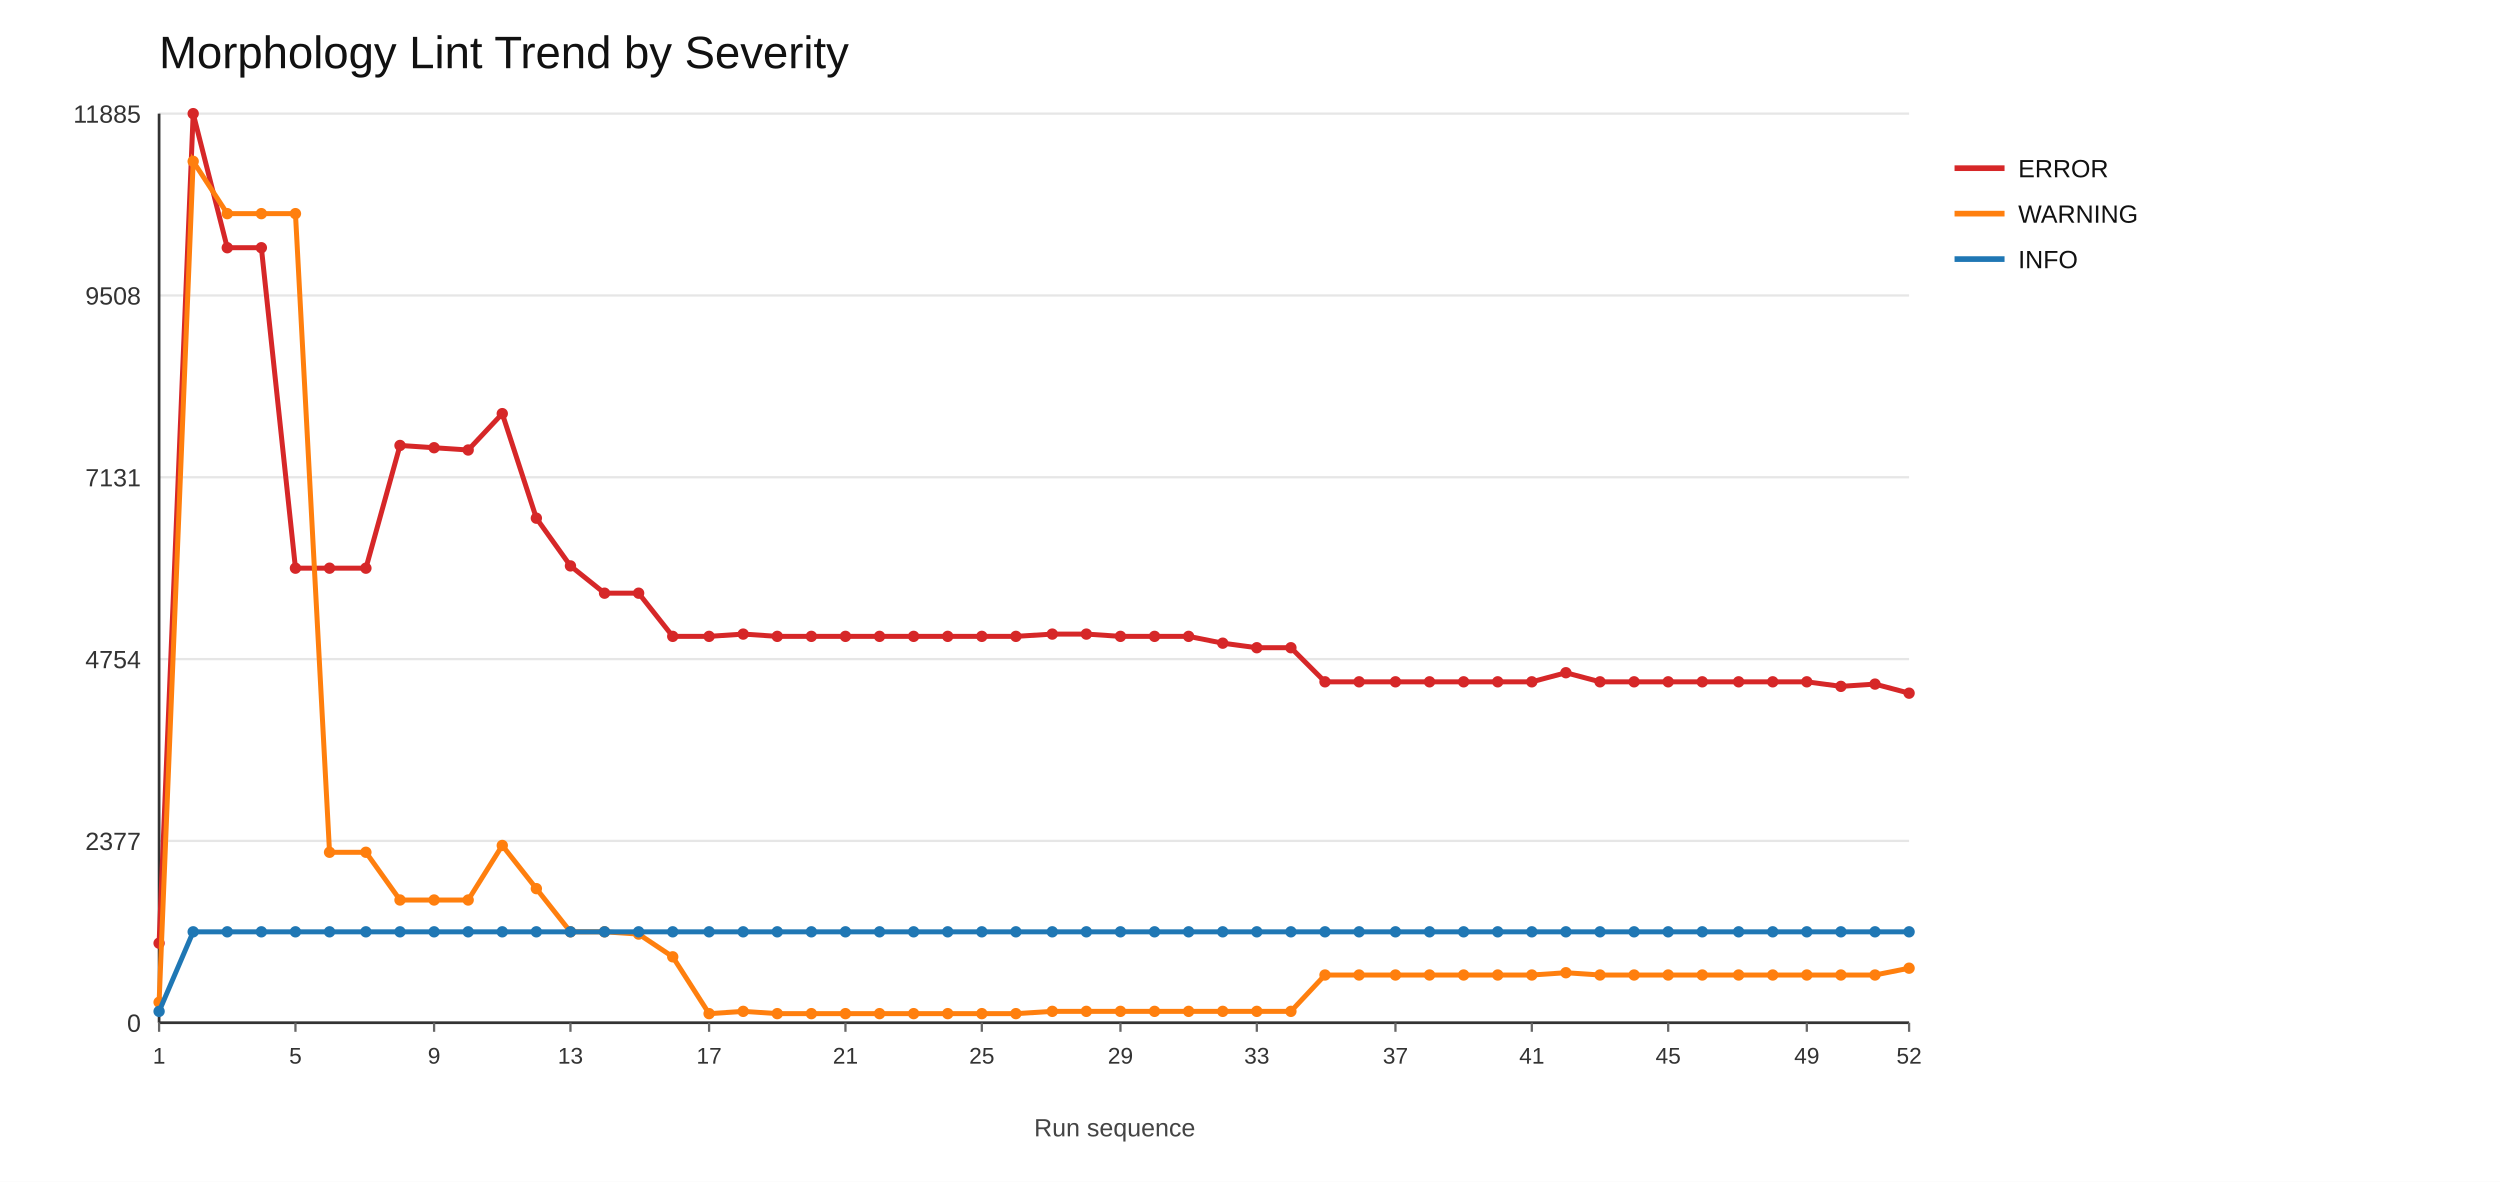
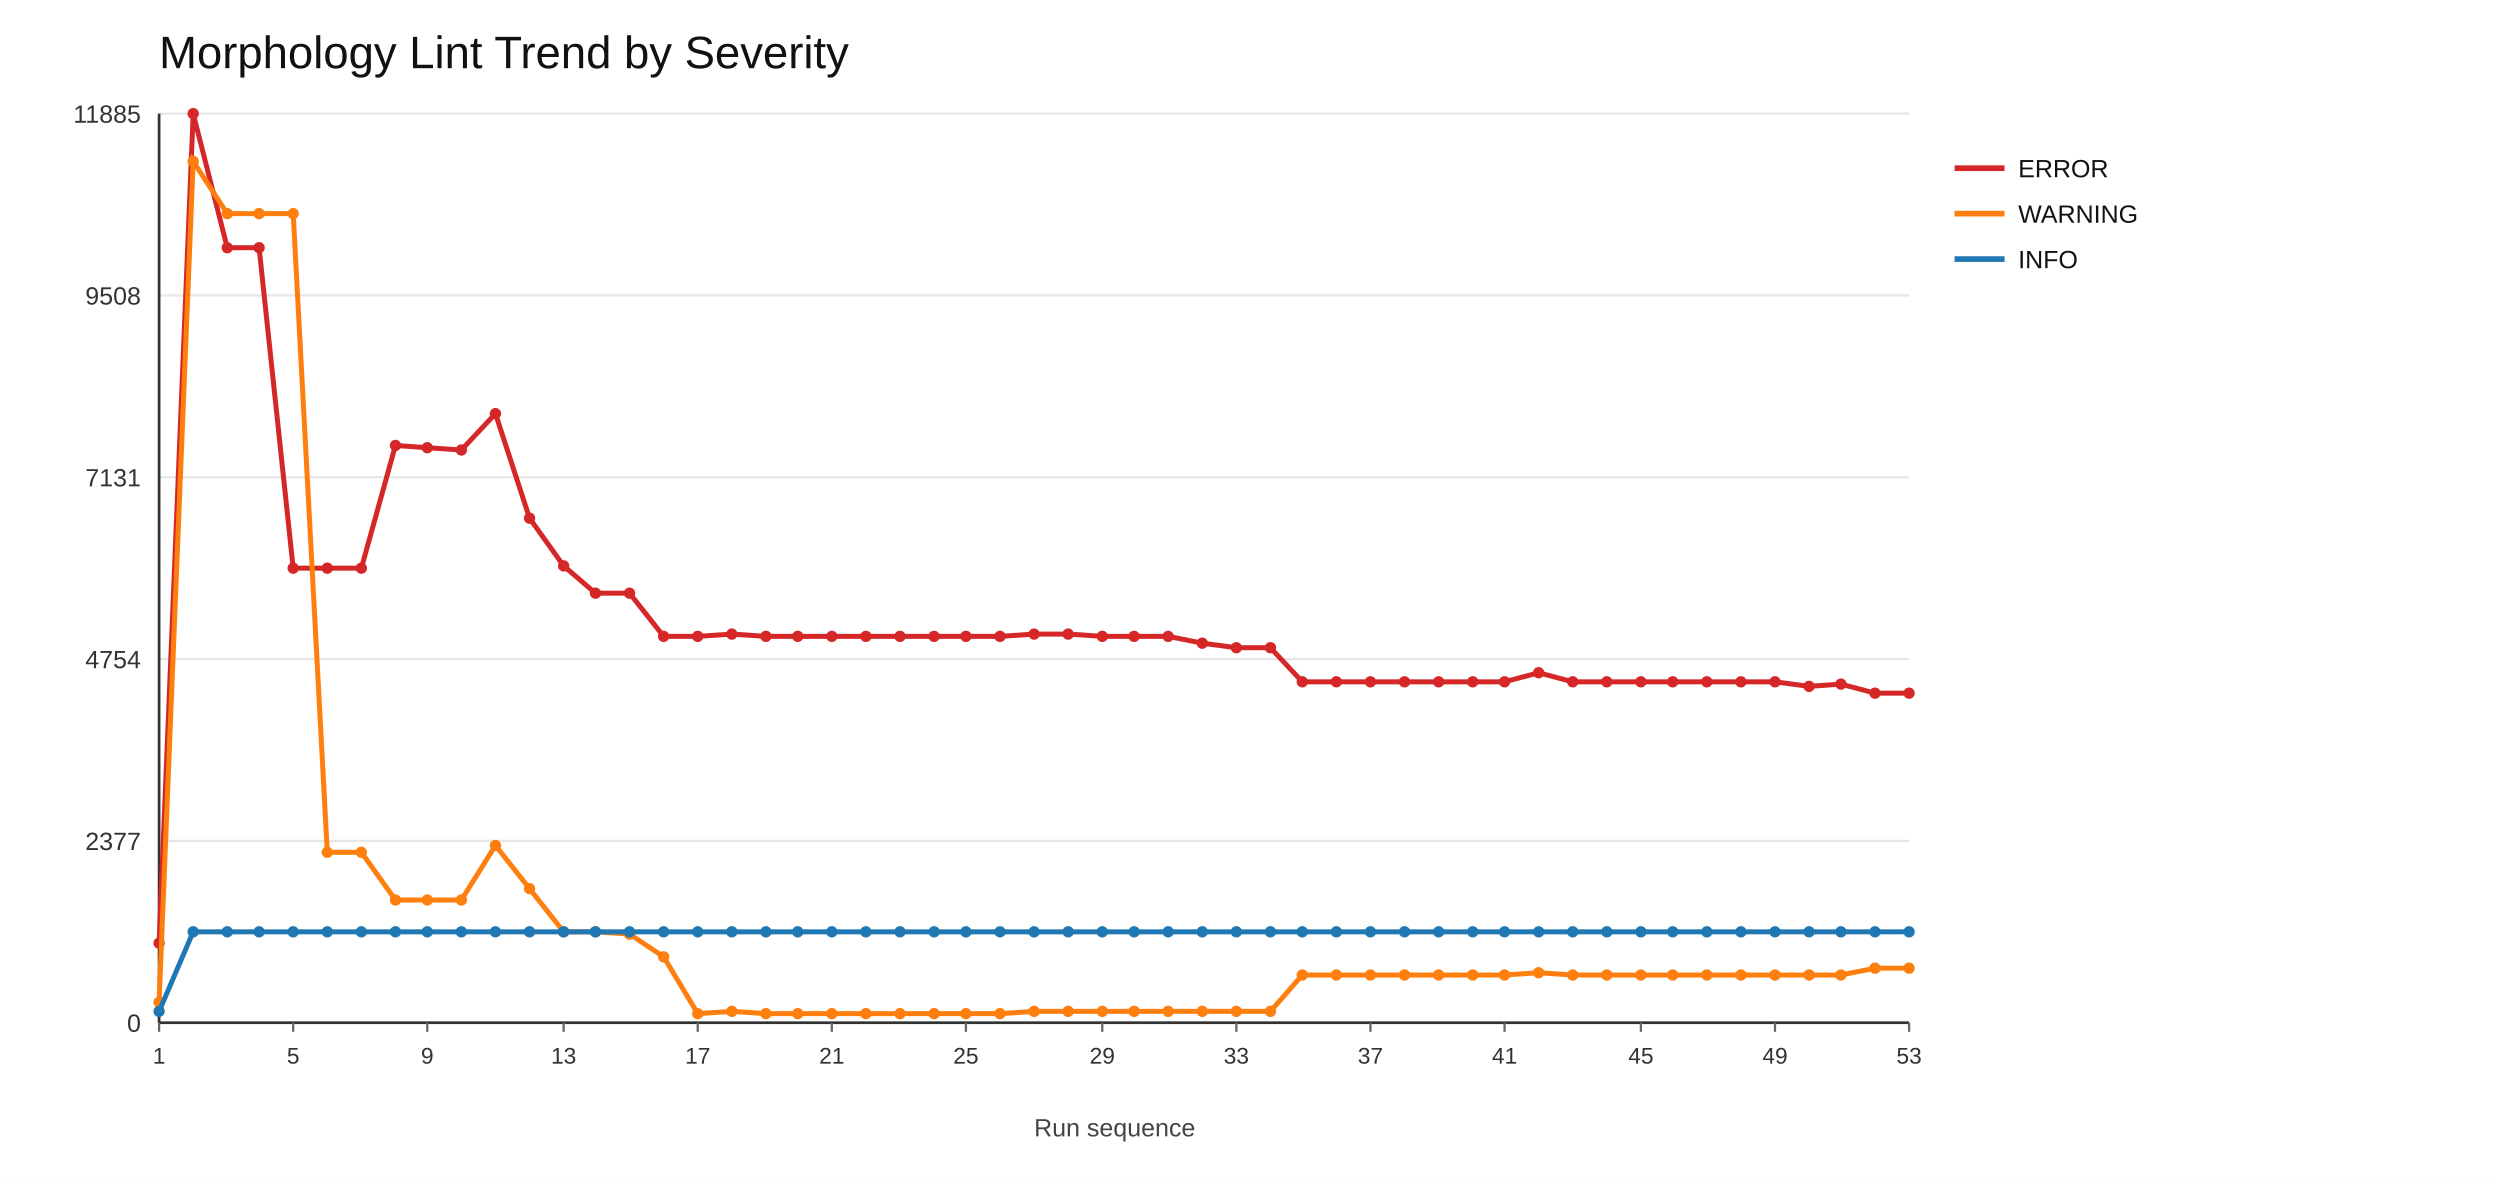
<svg xmlns="http://www.w3.org/2000/svg" width="1100" height="520">
  <rect x="0" y="0" width="1100" height="520" fill="#ffffff" />
  <text x="70" y="30" font-size="20" font-family="Arial" fill="#111">Morphology Lint Trend by Severity</text>
  <line x1="70" y1="450" x2="840" y2="450" stroke="#e6e6e6" stroke-width="1" />
  <text x="62" y="454" font-size="11" font-family="Arial" fill="#333" text-anchor="end">0</text>
  <line x1="70" y1="370" x2="840" y2="370" stroke="#e6e6e6" stroke-width="1" />
  <text x="62" y="374" font-size="11" font-family="Arial" fill="#333" text-anchor="end">2377</text>
  <line x1="70" y1="290" x2="840" y2="290" stroke="#e6e6e6" stroke-width="1" />
  <text x="62" y="294" font-size="11" font-family="Arial" fill="#333" text-anchor="end">4754</text>
  <line x1="70" y1="210" x2="840" y2="210" stroke="#e6e6e6" stroke-width="1" />
  <text x="62" y="214" font-size="11" font-family="Arial" fill="#333" text-anchor="end">7131</text>
  <line x1="70" y1="130" x2="840" y2="130" stroke="#e6e6e6" stroke-width="1" />
  <text x="62" y="134" font-size="11" font-family="Arial" fill="#333" text-anchor="end">9508</text>
  <line x1="70" y1="50" x2="840" y2="50" stroke="#e6e6e6" stroke-width="1" />
  <text x="62" y="54" font-size="11" font-family="Arial" fill="#333" text-anchor="end">11885</text>
  <line x1="70" y1="450" x2="840" y2="450" stroke="#333" stroke-width="1.2" />
  <line x1="70" y1="50" x2="70" y2="450" stroke="#333" stroke-width="1.2" />
  <line x1="70" y1="450" x2="70" y2="454" stroke="#666" stroke-width="1" />
  <text x="70" y="468" font-size="10" font-family="Arial" fill="#333" text-anchor="middle">1</text>
-   <line x1="130" y1="450" x2="130" y2="454" stroke="#666" stroke-width="1" />
-   <text x="130" y="468" font-size="10" font-family="Arial" fill="#333" text-anchor="middle">5</text>
-   <line x1="191" y1="450" x2="191" y2="454" stroke="#666" stroke-width="1" />
-   <text x="191" y="468" font-size="10" font-family="Arial" fill="#333" text-anchor="middle">9</text>
-   <line x1="251" y1="450" x2="251" y2="454" stroke="#666" stroke-width="1" />
-   <text x="251" y="468" font-size="10" font-family="Arial" fill="#333" text-anchor="middle">13</text>
-   <line x1="312" y1="450" x2="312" y2="454" stroke="#666" stroke-width="1" />
-   <text x="312" y="468" font-size="10" font-family="Arial" fill="#333" text-anchor="middle">17</text>
-   <line x1="372" y1="450" x2="372" y2="454" stroke="#666" stroke-width="1" />
-   <text x="372" y="468" font-size="10" font-family="Arial" fill="#333" text-anchor="middle">21</text>
-   <line x1="432" y1="450" x2="432" y2="454" stroke="#666" stroke-width="1" />
-   <text x="432" y="468" font-size="10" font-family="Arial" fill="#333" text-anchor="middle">25</text>
-   <line x1="493" y1="450" x2="493" y2="454" stroke="#666" stroke-width="1" />
-   <text x="493" y="468" font-size="10" font-family="Arial" fill="#333" text-anchor="middle">29</text>
-   <line x1="553" y1="450" x2="553" y2="454" stroke="#666" stroke-width="1" />
-   <text x="553" y="468" font-size="10" font-family="Arial" fill="#333" text-anchor="middle">33</text>
-   <line x1="614" y1="450" x2="614" y2="454" stroke="#666" stroke-width="1" />
-   <text x="614" y="468" font-size="10" font-family="Arial" fill="#333" text-anchor="middle">37</text>
-   <line x1="674" y1="450" x2="674" y2="454" stroke="#666" stroke-width="1" />
-   <text x="674" y="468" font-size="10" font-family="Arial" fill="#333" text-anchor="middle">41</text>
-   <line x1="734" y1="450" x2="734" y2="454" stroke="#666" stroke-width="1" />
-   <text x="734" y="468" font-size="10" font-family="Arial" fill="#333" text-anchor="middle">45</text>
-   <line x1="795" y1="450" x2="795" y2="454" stroke="#666" stroke-width="1" />
-   <text x="795" y="468" font-size="10" font-family="Arial" fill="#333" text-anchor="middle">49</text>
+   <line x1="129" y1="450" x2="129" y2="454" stroke="#666" stroke-width="1" />
+   <text x="129" y="468" font-size="10" font-family="Arial" fill="#333" text-anchor="middle">5</text>
+   <line x1="188" y1="450" x2="188" y2="454" stroke="#666" stroke-width="1" />
+   <text x="188" y="468" font-size="10" font-family="Arial" fill="#333" text-anchor="middle">9</text>
+   <line x1="248" y1="450" x2="248" y2="454" stroke="#666" stroke-width="1" />
+   <text x="248" y="468" font-size="10" font-family="Arial" fill="#333" text-anchor="middle">13</text>
+   <line x1="307" y1="450" x2="307" y2="454" stroke="#666" stroke-width="1" />
+   <text x="307" y="468" font-size="10" font-family="Arial" fill="#333" text-anchor="middle">17</text>
+   <line x1="366" y1="450" x2="366" y2="454" stroke="#666" stroke-width="1" />
+   <text x="366" y="468" font-size="10" font-family="Arial" fill="#333" text-anchor="middle">21</text>
+   <line x1="425" y1="450" x2="425" y2="454" stroke="#666" stroke-width="1" />
+   <text x="425" y="468" font-size="10" font-family="Arial" fill="#333" text-anchor="middle">25</text>
+   <line x1="485" y1="450" x2="485" y2="454" stroke="#666" stroke-width="1" />
+   <text x="485" y="468" font-size="10" font-family="Arial" fill="#333" text-anchor="middle">29</text>
+   <line x1="544" y1="450" x2="544" y2="454" stroke="#666" stroke-width="1" />
+   <text x="544" y="468" font-size="10" font-family="Arial" fill="#333" text-anchor="middle">33</text>
+   <line x1="603" y1="450" x2="603" y2="454" stroke="#666" stroke-width="1" />
+   <text x="603" y="468" font-size="10" font-family="Arial" fill="#333" text-anchor="middle">37</text>
+   <line x1="662" y1="450" x2="662" y2="454" stroke="#666" stroke-width="1" />
+   <text x="662" y="468" font-size="10" font-family="Arial" fill="#333" text-anchor="middle">41</text>
+   <line x1="722" y1="450" x2="722" y2="454" stroke="#666" stroke-width="1" />
+   <text x="722" y="468" font-size="10" font-family="Arial" fill="#333" text-anchor="middle">45</text>
+   <line x1="781" y1="450" x2="781" y2="454" stroke="#666" stroke-width="1" />
+   <text x="781" y="468" font-size="10" font-family="Arial" fill="#333" text-anchor="middle">49</text>
  <line x1="840" y1="450" x2="840" y2="454" stroke="#666" stroke-width="1" />
-   <text x="840" y="468" font-size="10" font-family="Arial" fill="#333" text-anchor="middle">52</text>
-   <polyline fill="none" stroke="#d62728" stroke-width="2.2" points="70,415 85,50 100,109 115,109 130,250 145,250 161,250 176,196 191,197 206,198 221,182 236,228 251,249 266,261 281,261 296,280 312,280 327,279 342,280 357,280 372,280 387,280 402,280 417,280 432,280 447,280 463,279 478,279 493,280 508,280 523,280 538,283 553,285 568,285 583,300 598,300 614,300 629,300 644,300 659,300 674,300 689,296 704,300 719,300 734,300 749,300 765,300 780,300 795,300 810,302 825,301 840,305" />
+   <text x="840" y="468" font-size="10" font-family="Arial" fill="#333" text-anchor="middle">53</text>
+   <polyline fill="none" stroke="#d62728" stroke-width="2.2" points="70,415 85,50 100,109 114,109 129,250 144,250 159,250 174,196 188,197 203,198 218,182 233,228 248,249 262,261 277,261 292,280 307,280 322,279 337,280 351,280 366,280 381,280 396,280 411,280 425,280 440,280 455,279 470,279 485,280 499,280 514,280 529,283 544,285 559,285 573,300 588,300 603,300 618,300 633,300 648,300 662,300 677,296 692,300 707,300 722,300 736,300 751,300 766,300 781,300 796,302 810,301 825,305 840,305" />
  <circle cx="70" cy="415" r="2.5" fill="#d62728" />
  <circle cx="85" cy="50" r="2.5" fill="#d62728" />
  <circle cx="100" cy="109" r="2.5" fill="#d62728" />
-   <circle cx="115" cy="109" r="2.5" fill="#d62728" />
-   <circle cx="130" cy="250" r="2.5" fill="#d62728" />
-   <circle cx="145" cy="250" r="2.5" fill="#d62728" />
-   <circle cx="161" cy="250" r="2.5" fill="#d62728" />
-   <circle cx="176" cy="196" r="2.5" fill="#d62728" />
-   <circle cx="191" cy="197" r="2.5" fill="#d62728" />
-   <circle cx="206" cy="198" r="2.5" fill="#d62728" />
-   <circle cx="221" cy="182" r="2.5" fill="#d62728" />
-   <circle cx="236" cy="228" r="2.5" fill="#d62728" />
-   <circle cx="251" cy="249" r="2.5" fill="#d62728" />
-   <circle cx="266" cy="261" r="2.5" fill="#d62728" />
-   <circle cx="281" cy="261" r="2.5" fill="#d62728" />
-   <circle cx="296" cy="280" r="2.5" fill="#d62728" />
-   <circle cx="312" cy="280" r="2.5" fill="#d62728" />
-   <circle cx="327" cy="279" r="2.5" fill="#d62728" />
-   <circle cx="342" cy="280" r="2.5" fill="#d62728" />
-   <circle cx="357" cy="280" r="2.5" fill="#d62728" />
-   <circle cx="372" cy="280" r="2.5" fill="#d62728" />
-   <circle cx="387" cy="280" r="2.5" fill="#d62728" />
-   <circle cx="402" cy="280" r="2.5" fill="#d62728" />
-   <circle cx="417" cy="280" r="2.5" fill="#d62728" />
-   <circle cx="432" cy="280" r="2.5" fill="#d62728" />
-   <circle cx="447" cy="280" r="2.5" fill="#d62728" />
-   <circle cx="463" cy="279" r="2.5" fill="#d62728" />
-   <circle cx="478" cy="279" r="2.5" fill="#d62728" />
-   <circle cx="493" cy="280" r="2.5" fill="#d62728" />
-   <circle cx="508" cy="280" r="2.5" fill="#d62728" />
-   <circle cx="523" cy="280" r="2.5" fill="#d62728" />
-   <circle cx="538" cy="283" r="2.5" fill="#d62728" />
-   <circle cx="553" cy="285" r="2.5" fill="#d62728" />
-   <circle cx="568" cy="285" r="2.5" fill="#d62728" />
-   <circle cx="583" cy="300" r="2.5" fill="#d62728" />
-   <circle cx="598" cy="300" r="2.5" fill="#d62728" />
-   <circle cx="614" cy="300" r="2.5" fill="#d62728" />
-   <circle cx="629" cy="300" r="2.5" fill="#d62728" />
-   <circle cx="644" cy="300" r="2.5" fill="#d62728" />
-   <circle cx="659" cy="300" r="2.5" fill="#d62728" />
-   <circle cx="674" cy="300" r="2.5" fill="#d62728" />
-   <circle cx="689" cy="296" r="2.5" fill="#d62728" />
-   <circle cx="704" cy="300" r="2.5" fill="#d62728" />
-   <circle cx="719" cy="300" r="2.5" fill="#d62728" />
-   <circle cx="734" cy="300" r="2.5" fill="#d62728" />
-   <circle cx="749" cy="300" r="2.5" fill="#d62728" />
-   <circle cx="765" cy="300" r="2.5" fill="#d62728" />
-   <circle cx="780" cy="300" r="2.5" fill="#d62728" />
-   <circle cx="795" cy="300" r="2.5" fill="#d62728" />
-   <circle cx="810" cy="302" r="2.5" fill="#d62728" />
-   <circle cx="825" cy="301" r="2.5" fill="#d62728" />
+   <circle cx="114" cy="109" r="2.5" fill="#d62728" />
+   <circle cx="129" cy="250" r="2.5" fill="#d62728" />
+   <circle cx="144" cy="250" r="2.5" fill="#d62728" />
+   <circle cx="159" cy="250" r="2.5" fill="#d62728" />
+   <circle cx="174" cy="196" r="2.5" fill="#d62728" />
+   <circle cx="188" cy="197" r="2.5" fill="#d62728" />
+   <circle cx="203" cy="198" r="2.5" fill="#d62728" />
+   <circle cx="218" cy="182" r="2.5" fill="#d62728" />
+   <circle cx="233" cy="228" r="2.5" fill="#d62728" />
+   <circle cx="248" cy="249" r="2.5" fill="#d62728" />
+   <circle cx="262" cy="261" r="2.5" fill="#d62728" />
+   <circle cx="277" cy="261" r="2.5" fill="#d62728" />
+   <circle cx="292" cy="280" r="2.5" fill="#d62728" />
+   <circle cx="307" cy="280" r="2.5" fill="#d62728" />
+   <circle cx="322" cy="279" r="2.5" fill="#d62728" />
+   <circle cx="337" cy="280" r="2.5" fill="#d62728" />
+   <circle cx="351" cy="280" r="2.5" fill="#d62728" />
+   <circle cx="366" cy="280" r="2.5" fill="#d62728" />
+   <circle cx="381" cy="280" r="2.5" fill="#d62728" />
+   <circle cx="396" cy="280" r="2.5" fill="#d62728" />
+   <circle cx="411" cy="280" r="2.5" fill="#d62728" />
+   <circle cx="425" cy="280" r="2.5" fill="#d62728" />
+   <circle cx="440" cy="280" r="2.5" fill="#d62728" />
+   <circle cx="455" cy="279" r="2.5" fill="#d62728" />
+   <circle cx="470" cy="279" r="2.5" fill="#d62728" />
+   <circle cx="485" cy="280" r="2.5" fill="#d62728" />
+   <circle cx="499" cy="280" r="2.5" fill="#d62728" />
+   <circle cx="514" cy="280" r="2.5" fill="#d62728" />
+   <circle cx="529" cy="283" r="2.5" fill="#d62728" />
+   <circle cx="544" cy="285" r="2.5" fill="#d62728" />
+   <circle cx="559" cy="285" r="2.5" fill="#d62728" />
+   <circle cx="573" cy="300" r="2.5" fill="#d62728" />
+   <circle cx="588" cy="300" r="2.5" fill="#d62728" />
+   <circle cx="603" cy="300" r="2.5" fill="#d62728" />
+   <circle cx="618" cy="300" r="2.5" fill="#d62728" />
+   <circle cx="633" cy="300" r="2.5" fill="#d62728" />
+   <circle cx="648" cy="300" r="2.5" fill="#d62728" />
+   <circle cx="662" cy="300" r="2.5" fill="#d62728" />
+   <circle cx="677" cy="296" r="2.5" fill="#d62728" />
+   <circle cx="692" cy="300" r="2.5" fill="#d62728" />
+   <circle cx="707" cy="300" r="2.5" fill="#d62728" />
+   <circle cx="722" cy="300" r="2.5" fill="#d62728" />
+   <circle cx="736" cy="300" r="2.5" fill="#d62728" />
+   <circle cx="751" cy="300" r="2.5" fill="#d62728" />
+   <circle cx="766" cy="300" r="2.5" fill="#d62728" />
+   <circle cx="781" cy="300" r="2.5" fill="#d62728" />
+   <circle cx="796" cy="302" r="2.5" fill="#d62728" />
+   <circle cx="810" cy="301" r="2.5" fill="#d62728" />
+   <circle cx="825" cy="305" r="2.5" fill="#d62728" />
  <circle cx="840" cy="305" r="2.5" fill="#d62728" />
  <line x1="860" y1="74" x2="882" y2="74" stroke="#d62728" stroke-width="2.5" />
  <text x="888" y="78" font-size="11" font-family="Arial" fill="#111">ERROR</text>
-   <polyline fill="none" stroke="#ff7f0e" stroke-width="2.2" points="70,441 85,71 100,94 115,94 130,94 145,375 161,375 176,396 191,396 206,396 221,372 236,391 251,410 266,410 281,411 296,421 312,446 327,445 342,446 357,446 372,446 387,446 402,446 417,446 432,446 447,446 463,445 478,445 493,445 508,445 523,445 538,445 553,445 568,445 583,429 598,429 614,429 629,429 644,429 659,429 674,429 689,428 704,429 719,429 734,429 749,429 765,429 780,429 795,429 810,429 825,429 840,426" />
+   <polyline fill="none" stroke="#ff7f0e" stroke-width="2.2" points="70,441 85,71 100,94 114,94 129,94 144,375 159,375 174,396 188,396 203,396 218,372 233,391 248,410 262,410 277,411 292,421 307,446 322,445 337,446 351,446 366,446 381,446 396,446 411,446 425,446 440,446 455,445 470,445 485,445 499,445 514,445 529,445 544,445 559,445 573,429 588,429 603,429 618,429 633,429 648,429 662,429 677,428 692,429 707,429 722,429 736,429 751,429 766,429 781,429 796,429 810,429 825,426 840,426" />
  <circle cx="70" cy="441" r="2.5" fill="#ff7f0e" />
  <circle cx="85" cy="71" r="2.5" fill="#ff7f0e" />
  <circle cx="100" cy="94" r="2.5" fill="#ff7f0e" />
-   <circle cx="115" cy="94" r="2.5" fill="#ff7f0e" />
-   <circle cx="130" cy="94" r="2.5" fill="#ff7f0e" />
-   <circle cx="145" cy="375" r="2.5" fill="#ff7f0e" />
-   <circle cx="161" cy="375" r="2.5" fill="#ff7f0e" />
-   <circle cx="176" cy="396" r="2.5" fill="#ff7f0e" />
-   <circle cx="191" cy="396" r="2.5" fill="#ff7f0e" />
-   <circle cx="206" cy="396" r="2.5" fill="#ff7f0e" />
-   <circle cx="221" cy="372" r="2.5" fill="#ff7f0e" />
-   <circle cx="236" cy="391" r="2.5" fill="#ff7f0e" />
-   <circle cx="251" cy="410" r="2.5" fill="#ff7f0e" />
-   <circle cx="266" cy="410" r="2.5" fill="#ff7f0e" />
-   <circle cx="281" cy="411" r="2.5" fill="#ff7f0e" />
-   <circle cx="296" cy="421" r="2.5" fill="#ff7f0e" />
-   <circle cx="312" cy="446" r="2.5" fill="#ff7f0e" />
-   <circle cx="327" cy="445" r="2.5" fill="#ff7f0e" />
-   <circle cx="342" cy="446" r="2.5" fill="#ff7f0e" />
-   <circle cx="357" cy="446" r="2.5" fill="#ff7f0e" />
-   <circle cx="372" cy="446" r="2.5" fill="#ff7f0e" />
-   <circle cx="387" cy="446" r="2.5" fill="#ff7f0e" />
-   <circle cx="402" cy="446" r="2.5" fill="#ff7f0e" />
-   <circle cx="417" cy="446" r="2.5" fill="#ff7f0e" />
-   <circle cx="432" cy="446" r="2.5" fill="#ff7f0e" />
-   <circle cx="447" cy="446" r="2.5" fill="#ff7f0e" />
-   <circle cx="463" cy="445" r="2.5" fill="#ff7f0e" />
-   <circle cx="478" cy="445" r="2.5" fill="#ff7f0e" />
-   <circle cx="493" cy="445" r="2.5" fill="#ff7f0e" />
-   <circle cx="508" cy="445" r="2.5" fill="#ff7f0e" />
-   <circle cx="523" cy="445" r="2.5" fill="#ff7f0e" />
-   <circle cx="538" cy="445" r="2.5" fill="#ff7f0e" />
-   <circle cx="553" cy="445" r="2.5" fill="#ff7f0e" />
-   <circle cx="568" cy="445" r="2.5" fill="#ff7f0e" />
-   <circle cx="583" cy="429" r="2.5" fill="#ff7f0e" />
-   <circle cx="598" cy="429" r="2.5" fill="#ff7f0e" />
-   <circle cx="614" cy="429" r="2.5" fill="#ff7f0e" />
-   <circle cx="629" cy="429" r="2.5" fill="#ff7f0e" />
-   <circle cx="644" cy="429" r="2.5" fill="#ff7f0e" />
-   <circle cx="659" cy="429" r="2.5" fill="#ff7f0e" />
-   <circle cx="674" cy="429" r="2.5" fill="#ff7f0e" />
-   <circle cx="689" cy="428" r="2.5" fill="#ff7f0e" />
-   <circle cx="704" cy="429" r="2.5" fill="#ff7f0e" />
-   <circle cx="719" cy="429" r="2.5" fill="#ff7f0e" />
-   <circle cx="734" cy="429" r="2.5" fill="#ff7f0e" />
-   <circle cx="749" cy="429" r="2.5" fill="#ff7f0e" />
-   <circle cx="765" cy="429" r="2.5" fill="#ff7f0e" />
-   <circle cx="780" cy="429" r="2.5" fill="#ff7f0e" />
-   <circle cx="795" cy="429" r="2.5" fill="#ff7f0e" />
+   <circle cx="114" cy="94" r="2.5" fill="#ff7f0e" />
+   <circle cx="129" cy="94" r="2.5" fill="#ff7f0e" />
+   <circle cx="144" cy="375" r="2.5" fill="#ff7f0e" />
+   <circle cx="159" cy="375" r="2.5" fill="#ff7f0e" />
+   <circle cx="174" cy="396" r="2.5" fill="#ff7f0e" />
+   <circle cx="188" cy="396" r="2.5" fill="#ff7f0e" />
+   <circle cx="203" cy="396" r="2.5" fill="#ff7f0e" />
+   <circle cx="218" cy="372" r="2.5" fill="#ff7f0e" />
+   <circle cx="233" cy="391" r="2.5" fill="#ff7f0e" />
+   <circle cx="248" cy="410" r="2.5" fill="#ff7f0e" />
+   <circle cx="262" cy="410" r="2.5" fill="#ff7f0e" />
+   <circle cx="277" cy="411" r="2.5" fill="#ff7f0e" />
+   <circle cx="292" cy="421" r="2.5" fill="#ff7f0e" />
+   <circle cx="307" cy="446" r="2.5" fill="#ff7f0e" />
+   <circle cx="322" cy="445" r="2.5" fill="#ff7f0e" />
+   <circle cx="337" cy="446" r="2.5" fill="#ff7f0e" />
+   <circle cx="351" cy="446" r="2.5" fill="#ff7f0e" />
+   <circle cx="366" cy="446" r="2.5" fill="#ff7f0e" />
+   <circle cx="381" cy="446" r="2.5" fill="#ff7f0e" />
+   <circle cx="396" cy="446" r="2.5" fill="#ff7f0e" />
+   <circle cx="411" cy="446" r="2.5" fill="#ff7f0e" />
+   <circle cx="425" cy="446" r="2.5" fill="#ff7f0e" />
+   <circle cx="440" cy="446" r="2.5" fill="#ff7f0e" />
+   <circle cx="455" cy="445" r="2.5" fill="#ff7f0e" />
+   <circle cx="470" cy="445" r="2.5" fill="#ff7f0e" />
+   <circle cx="485" cy="445" r="2.5" fill="#ff7f0e" />
+   <circle cx="499" cy="445" r="2.5" fill="#ff7f0e" />
+   <circle cx="514" cy="445" r="2.5" fill="#ff7f0e" />
+   <circle cx="529" cy="445" r="2.5" fill="#ff7f0e" />
+   <circle cx="544" cy="445" r="2.5" fill="#ff7f0e" />
+   <circle cx="559" cy="445" r="2.5" fill="#ff7f0e" />
+   <circle cx="573" cy="429" r="2.5" fill="#ff7f0e" />
+   <circle cx="588" cy="429" r="2.5" fill="#ff7f0e" />
+   <circle cx="603" cy="429" r="2.5" fill="#ff7f0e" />
+   <circle cx="618" cy="429" r="2.5" fill="#ff7f0e" />
+   <circle cx="633" cy="429" r="2.5" fill="#ff7f0e" />
+   <circle cx="648" cy="429" r="2.5" fill="#ff7f0e" />
+   <circle cx="662" cy="429" r="2.5" fill="#ff7f0e" />
+   <circle cx="677" cy="428" r="2.5" fill="#ff7f0e" />
+   <circle cx="692" cy="429" r="2.5" fill="#ff7f0e" />
+   <circle cx="707" cy="429" r="2.5" fill="#ff7f0e" />
+   <circle cx="722" cy="429" r="2.5" fill="#ff7f0e" />
+   <circle cx="736" cy="429" r="2.5" fill="#ff7f0e" />
+   <circle cx="751" cy="429" r="2.5" fill="#ff7f0e" />
+   <circle cx="766" cy="429" r="2.5" fill="#ff7f0e" />
+   <circle cx="781" cy="429" r="2.5" fill="#ff7f0e" />
+   <circle cx="796" cy="429" r="2.5" fill="#ff7f0e" />
  <circle cx="810" cy="429" r="2.5" fill="#ff7f0e" />
-   <circle cx="825" cy="429" r="2.5" fill="#ff7f0e" />
+   <circle cx="825" cy="426" r="2.5" fill="#ff7f0e" />
  <circle cx="840" cy="426" r="2.5" fill="#ff7f0e" />
  <line x1="860" y1="94" x2="882" y2="94" stroke="#ff7f0e" stroke-width="2.5" />
  <text x="888" y="98" font-size="11" font-family="Arial" fill="#111">WARNING</text>
-   <polyline fill="none" stroke="#1f77b4" stroke-width="2.2" points="70,445 85,410 100,410 115,410 130,410 145,410 161,410 176,410 191,410 206,410 221,410 236,410 251,410 266,410 281,410 296,410 312,410 327,410 342,410 357,410 372,410 387,410 402,410 417,410 432,410 447,410 463,410 478,410 493,410 508,410 523,410 538,410 553,410 568,410 583,410 598,410 614,410 629,410 644,410 659,410 674,410 689,410 704,410 719,410 734,410 749,410 765,410 780,410 795,410 810,410 825,410 840,410" />
+   <polyline fill="none" stroke="#1f77b4" stroke-width="2.2" points="70,445 85,410 100,410 114,410 129,410 144,410 159,410 174,410 188,410 203,410 218,410 233,410 248,410 262,410 277,410 292,410 307,410 322,410 337,410 351,410 366,410 381,410 396,410 411,410 425,410 440,410 455,410 470,410 485,410 499,410 514,410 529,410 544,410 559,410 573,410 588,410 603,410 618,410 633,410 648,410 662,410 677,410 692,410 707,410 722,410 736,410 751,410 766,410 781,410 796,410 810,410 825,410 840,410" />
  <circle cx="70" cy="445" r="2.5" fill="#1f77b4" />
  <circle cx="85" cy="410" r="2.5" fill="#1f77b4" />
  <circle cx="100" cy="410" r="2.5" fill="#1f77b4" />
-   <circle cx="115" cy="410" r="2.5" fill="#1f77b4" />
-   <circle cx="130" cy="410" r="2.5" fill="#1f77b4" />
-   <circle cx="145" cy="410" r="2.5" fill="#1f77b4" />
-   <circle cx="161" cy="410" r="2.5" fill="#1f77b4" />
-   <circle cx="176" cy="410" r="2.5" fill="#1f77b4" />
-   <circle cx="191" cy="410" r="2.5" fill="#1f77b4" />
-   <circle cx="206" cy="410" r="2.5" fill="#1f77b4" />
-   <circle cx="221" cy="410" r="2.5" fill="#1f77b4" />
-   <circle cx="236" cy="410" r="2.5" fill="#1f77b4" />
-   <circle cx="251" cy="410" r="2.5" fill="#1f77b4" />
-   <circle cx="266" cy="410" r="2.5" fill="#1f77b4" />
-   <circle cx="281" cy="410" r="2.5" fill="#1f77b4" />
-   <circle cx="296" cy="410" r="2.5" fill="#1f77b4" />
-   <circle cx="312" cy="410" r="2.5" fill="#1f77b4" />
-   <circle cx="327" cy="410" r="2.5" fill="#1f77b4" />
-   <circle cx="342" cy="410" r="2.5" fill="#1f77b4" />
-   <circle cx="357" cy="410" r="2.5" fill="#1f77b4" />
-   <circle cx="372" cy="410" r="2.5" fill="#1f77b4" />
-   <circle cx="387" cy="410" r="2.5" fill="#1f77b4" />
-   <circle cx="402" cy="410" r="2.5" fill="#1f77b4" />
-   <circle cx="417" cy="410" r="2.5" fill="#1f77b4" />
-   <circle cx="432" cy="410" r="2.5" fill="#1f77b4" />
-   <circle cx="447" cy="410" r="2.5" fill="#1f77b4" />
-   <circle cx="463" cy="410" r="2.5" fill="#1f77b4" />
-   <circle cx="478" cy="410" r="2.5" fill="#1f77b4" />
-   <circle cx="493" cy="410" r="2.5" fill="#1f77b4" />
-   <circle cx="508" cy="410" r="2.5" fill="#1f77b4" />
-   <circle cx="523" cy="410" r="2.5" fill="#1f77b4" />
-   <circle cx="538" cy="410" r="2.5" fill="#1f77b4" />
-   <circle cx="553" cy="410" r="2.5" fill="#1f77b4" />
-   <circle cx="568" cy="410" r="2.5" fill="#1f77b4" />
-   <circle cx="583" cy="410" r="2.5" fill="#1f77b4" />
-   <circle cx="598" cy="410" r="2.5" fill="#1f77b4" />
-   <circle cx="614" cy="410" r="2.5" fill="#1f77b4" />
-   <circle cx="629" cy="410" r="2.5" fill="#1f77b4" />
-   <circle cx="644" cy="410" r="2.5" fill="#1f77b4" />
-   <circle cx="659" cy="410" r="2.5" fill="#1f77b4" />
-   <circle cx="674" cy="410" r="2.5" fill="#1f77b4" />
-   <circle cx="689" cy="410" r="2.5" fill="#1f77b4" />
-   <circle cx="704" cy="410" r="2.5" fill="#1f77b4" />
-   <circle cx="719" cy="410" r="2.5" fill="#1f77b4" />
-   <circle cx="734" cy="410" r="2.5" fill="#1f77b4" />
-   <circle cx="749" cy="410" r="2.5" fill="#1f77b4" />
-   <circle cx="765" cy="410" r="2.5" fill="#1f77b4" />
-   <circle cx="780" cy="410" r="2.5" fill="#1f77b4" />
-   <circle cx="795" cy="410" r="2.5" fill="#1f77b4" />
+   <circle cx="114" cy="410" r="2.5" fill="#1f77b4" />
+   <circle cx="129" cy="410" r="2.5" fill="#1f77b4" />
+   <circle cx="144" cy="410" r="2.5" fill="#1f77b4" />
+   <circle cx="159" cy="410" r="2.5" fill="#1f77b4" />
+   <circle cx="174" cy="410" r="2.5" fill="#1f77b4" />
+   <circle cx="188" cy="410" r="2.5" fill="#1f77b4" />
+   <circle cx="203" cy="410" r="2.5" fill="#1f77b4" />
+   <circle cx="218" cy="410" r="2.5" fill="#1f77b4" />
+   <circle cx="233" cy="410" r="2.5" fill="#1f77b4" />
+   <circle cx="248" cy="410" r="2.5" fill="#1f77b4" />
+   <circle cx="262" cy="410" r="2.5" fill="#1f77b4" />
+   <circle cx="277" cy="410" r="2.5" fill="#1f77b4" />
+   <circle cx="292" cy="410" r="2.5" fill="#1f77b4" />
+   <circle cx="307" cy="410" r="2.5" fill="#1f77b4" />
+   <circle cx="322" cy="410" r="2.5" fill="#1f77b4" />
+   <circle cx="337" cy="410" r="2.5" fill="#1f77b4" />
+   <circle cx="351" cy="410" r="2.5" fill="#1f77b4" />
+   <circle cx="366" cy="410" r="2.5" fill="#1f77b4" />
+   <circle cx="381" cy="410" r="2.5" fill="#1f77b4" />
+   <circle cx="396" cy="410" r="2.5" fill="#1f77b4" />
+   <circle cx="411" cy="410" r="2.5" fill="#1f77b4" />
+   <circle cx="425" cy="410" r="2.5" fill="#1f77b4" />
+   <circle cx="440" cy="410" r="2.5" fill="#1f77b4" />
+   <circle cx="455" cy="410" r="2.5" fill="#1f77b4" />
+   <circle cx="470" cy="410" r="2.5" fill="#1f77b4" />
+   <circle cx="485" cy="410" r="2.5" fill="#1f77b4" />
+   <circle cx="499" cy="410" r="2.5" fill="#1f77b4" />
+   <circle cx="514" cy="410" r="2.5" fill="#1f77b4" />
+   <circle cx="529" cy="410" r="2.5" fill="#1f77b4" />
+   <circle cx="544" cy="410" r="2.5" fill="#1f77b4" />
+   <circle cx="559" cy="410" r="2.5" fill="#1f77b4" />
+   <circle cx="573" cy="410" r="2.5" fill="#1f77b4" />
+   <circle cx="588" cy="410" r="2.5" fill="#1f77b4" />
+   <circle cx="603" cy="410" r="2.5" fill="#1f77b4" />
+   <circle cx="618" cy="410" r="2.5" fill="#1f77b4" />
+   <circle cx="633" cy="410" r="2.5" fill="#1f77b4" />
+   <circle cx="648" cy="410" r="2.5" fill="#1f77b4" />
+   <circle cx="662" cy="410" r="2.5" fill="#1f77b4" />
+   <circle cx="677" cy="410" r="2.5" fill="#1f77b4" />
+   <circle cx="692" cy="410" r="2.5" fill="#1f77b4" />
+   <circle cx="707" cy="410" r="2.5" fill="#1f77b4" />
+   <circle cx="722" cy="410" r="2.5" fill="#1f77b4" />
+   <circle cx="736" cy="410" r="2.5" fill="#1f77b4" />
+   <circle cx="751" cy="410" r="2.5" fill="#1f77b4" />
+   <circle cx="766" cy="410" r="2.5" fill="#1f77b4" />
+   <circle cx="781" cy="410" r="2.5" fill="#1f77b4" />
+   <circle cx="796" cy="410" r="2.5" fill="#1f77b4" />
  <circle cx="810" cy="410" r="2.5" fill="#1f77b4" />
  <circle cx="825" cy="410" r="2.5" fill="#1f77b4" />
  <circle cx="840" cy="410" r="2.5" fill="#1f77b4" />
  <line x1="860" y1="114" x2="882" y2="114" stroke="#1f77b4" stroke-width="2.5" />
  <text x="888" y="118" font-size="11" font-family="Arial" fill="#111">INFO</text>
  <text x="455" y="500" font-size="11" font-family="Arial" fill="#444">Run sequence</text>
</svg>
